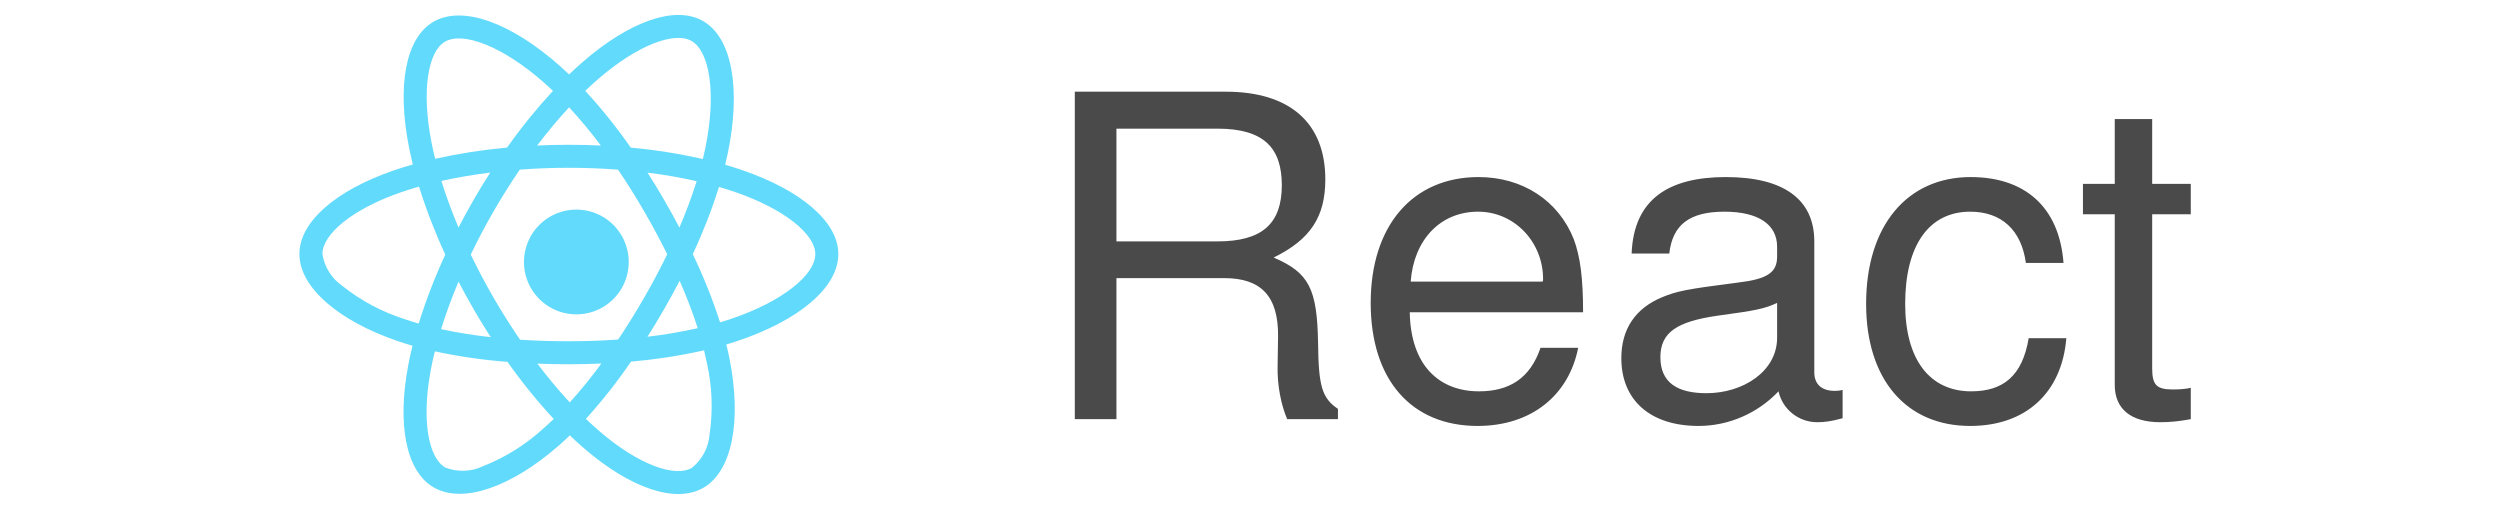
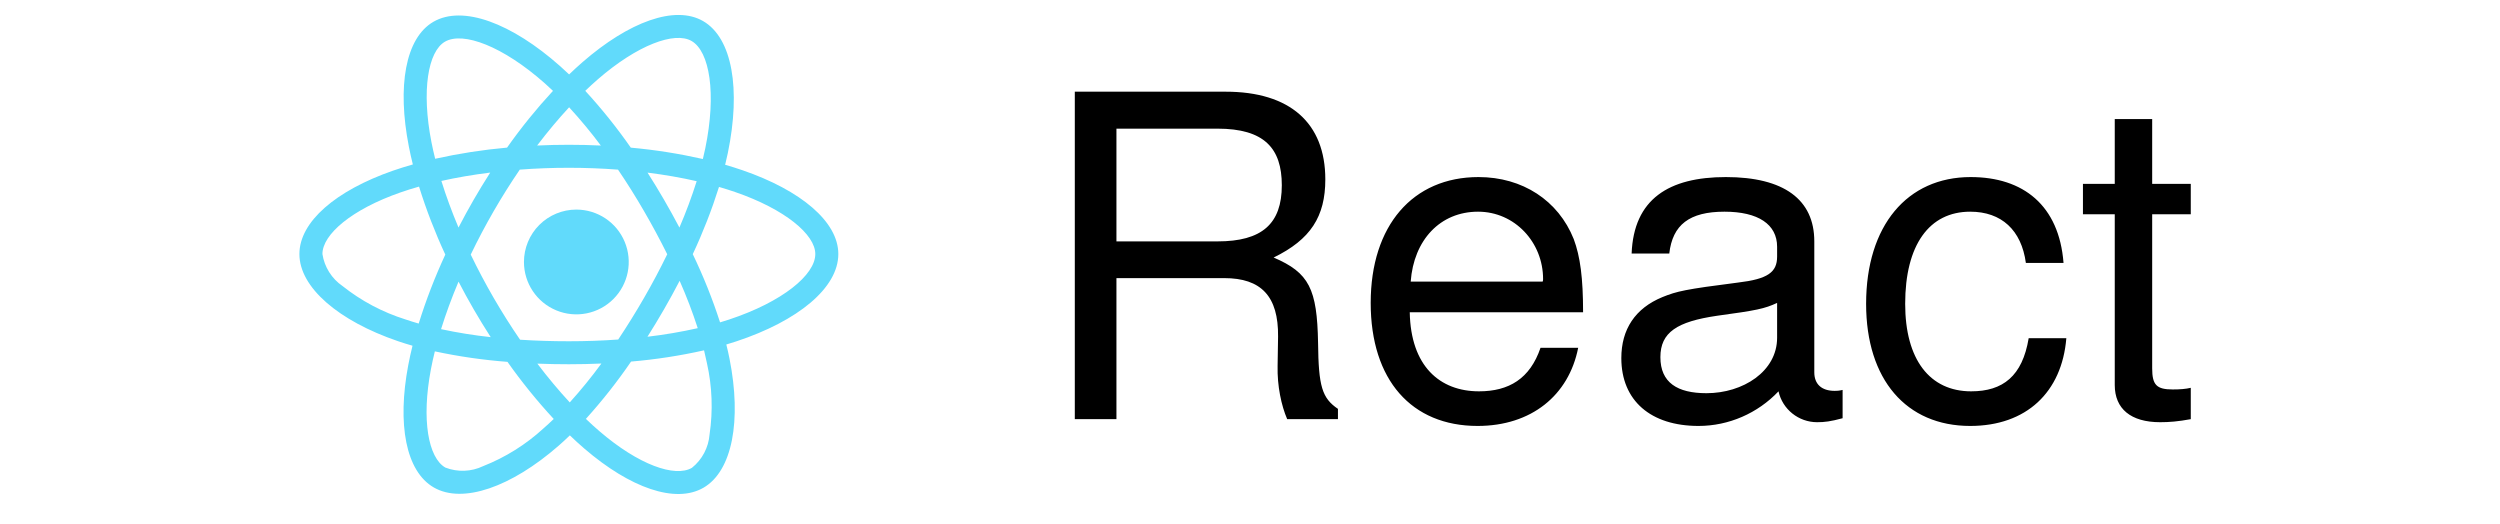
<svg xmlns="http://www.w3.org/2000/svg" width="167px" height="35px" viewBox="0 0 167 35" version="1.1">
  <defs />
  <g id="reactl" stroke="none" stroke-width="1" fill="none" fill-rule="evenodd">
-     <text id="React" font-family="HelveticaNeue, Helvetica Neue" font-size="30" font-weight="normal" fill="#4A4A4A">
+     <text id="React" font-family="HelveticaNeue, Helvetica Neue" font-size="30" font-weight="normal" fill="#000000">
      <tspan x="69" y="28">React</tspan>
    </text>
    <g id="r" transform="translate(20, 1)" fill="#61DAFB" fill-rule="nonzero">
      <path d="M29.599,10.372 C29.216,10.24 28.83,10.119 28.44,10.007 C28.505,9.745 28.565,9.482 28.62,9.217 C29.497,4.963 28.923,1.536 26.964,0.407 C25.087,-0.675 22.015,0.453 18.913,3.15 C18.607,3.417 18.309,3.691 18.017,3.972 C17.821,3.785 17.622,3.602 17.42,3.422 C14.169,0.538 10.911,-0.677 8.954,0.454 C7.078,1.539 6.522,4.762 7.312,8.793 C7.39,9.193 7.479,9.59 7.578,9.985 C7.117,10.116 6.672,10.255 6.245,10.403 C2.434,11.731 0,13.812 0,15.97 C0,18.199 2.613,20.435 6.583,21.79 C6.905,21.899 7.229,22.001 7.556,22.094 C7.45,22.519 7.356,22.947 7.274,23.378 C6.521,27.34 7.109,30.486 8.98,31.564 C10.913,32.678 14.156,31.533 17.315,28.775 C17.565,28.557 17.815,28.326 18.066,28.083 C18.382,28.388 18.707,28.683 19.04,28.97 C22.099,31.6 25.121,32.662 26.991,31.581 C28.922,30.464 29.549,27.085 28.734,22.973 C28.672,22.659 28.6,22.339 28.518,22.012 C28.746,21.945 28.969,21.875 29.188,21.803 C33.315,20.437 36,18.229 36,15.97 C36,13.804 33.487,11.709 29.599,10.372 Z M19.923,4.309 C22.581,1.999 25.065,1.086 26.196,1.738 C27.402,2.433 27.871,5.234 27.113,8.907 C27.064,9.147 27.01,9.385 26.951,9.622 C25.365,9.263 23.757,9.009 22.138,8.863 C21.21,7.531 20.193,6.263 19.095,5.068 C19.364,4.808 19.64,4.556 19.923,4.309 Z M10.63,17.813 C10.955,18.442 11.295,19.062 11.65,19.674 C12.012,20.299 12.389,20.915 12.78,21.521 C11.666,21.401 10.559,21.223 9.463,20.988 C9.781,19.963 10.172,18.897 10.63,17.813 Z M10.628,14.2 C10.18,13.138 9.797,12.095 9.484,11.087 C10.511,10.858 11.606,10.67 12.748,10.528 C12.366,11.123 11.998,11.727 11.644,12.34 C11.291,12.952 10.952,13.572 10.628,14.2 Z M11.445,16.007 C11.919,15.021 12.43,14.055 12.977,13.107 L12.977,13.107 C13.523,12.16 14.105,11.235 14.722,10.331 C15.793,10.25 16.89,10.208 18,10.208 C19.115,10.208 20.214,10.251 21.284,10.332 C21.895,11.234 22.473,12.156 23.019,13.099 C23.567,14.044 24.085,15.006 24.571,15.985 C24.09,16.973 23.574,17.944 23.024,18.896 L23.024,18.896 C22.478,19.843 21.903,20.771 21.297,21.68 C20.229,21.756 19.125,21.796 18,21.796 C16.88,21.796 15.79,21.761 14.741,21.693 C14.119,20.786 13.533,19.856 12.981,18.905 C12.433,17.958 11.921,16.992 11.445,16.007 L11.445,16.007 Z M24.356,19.664 C24.718,19.036 25.066,18.401 25.4,17.758 C25.858,18.791 26.261,19.847 26.609,20.922 C25.5,21.171 24.379,21.362 23.251,21.494 C23.631,20.891 24,20.281 24.356,19.664 L24.356,19.664 Z M25.385,14.201 C25.053,13.57 24.708,12.946 24.35,12.329 C23.998,11.722 23.633,11.122 23.255,10.531 C24.404,10.675 25.504,10.868 26.538,11.104 C26.206,12.155 25.821,13.188 25.385,14.201 L25.385,14.201 Z M18.017,6.167 C18.766,6.982 19.473,7.835 20.136,8.722 C18.718,8.655 17.3,8.655 15.881,8.721 C16.58,7.8 17.297,6.944 18.017,6.167 Z M9.724,1.784 C10.929,1.087 13.592,2.081 16.399,4.571 C16.578,4.73 16.759,4.896 16.939,5.069 C15.834,6.264 14.81,7.53 13.872,8.86 C12.257,9.005 10.652,9.254 9.069,9.606 C8.977,9.239 8.894,8.87 8.821,8.498 L8.821,8.498 C8.144,5.044 8.594,2.438 9.724,1.784 Z M7.969,20.614 C7.671,20.529 7.374,20.436 7.08,20.336 C5.556,19.857 4.132,19.102 2.882,18.108 C2.157,17.611 1.671,16.837 1.538,15.97 C1.538,14.66 3.492,12.99 6.752,11.854 C7.161,11.712 7.574,11.582 7.991,11.465 C8.475,13.016 9.061,14.533 9.746,16.007 C9.052,17.502 8.459,19.041 7.969,20.614 Z M16.303,27.618 C15.126,28.698 13.76,29.552 12.273,30.138 L12.273,30.138 C11.481,30.517 10.567,30.551 9.748,30.233 C8.613,29.579 8.141,27.053 8.785,23.665 C8.861,23.264 8.949,22.866 9.048,22.471 C10.647,22.814 12.268,23.048 13.899,23.172 C14.844,24.51 15.877,25.784 16.989,26.987 C16.766,27.203 16.537,27.413 16.303,27.618 Z M18.06,25.881 C17.331,25.095 16.604,24.226 15.894,23.291 C16.583,23.318 17.285,23.332 18,23.332 C18.734,23.332 19.458,23.316 20.173,23.284 C19.514,24.185 18.808,25.052 18.06,25.881 L18.06,25.881 Z M27.399,28.019 C27.331,28.894 26.905,29.702 26.22,30.251 C25.085,30.908 22.659,30.055 20.043,27.805 C19.743,27.547 19.441,27.273 19.137,26.981 C20.228,25.774 21.237,24.495 22.155,23.153 C23.796,23.014 25.425,22.763 27.031,22.402 C27.104,22.698 27.169,22.988 27.226,23.272 C27.574,24.83 27.633,26.439 27.399,28.019 L27.399,28.019 Z M28.704,20.345 L28.704,20.345 C28.507,20.41 28.305,20.473 28.1,20.534 C27.596,18.975 26.987,17.453 26.277,15.977 C26.96,14.521 27.545,13.021 28.029,11.487 C28.397,11.594 28.754,11.706 29.099,11.825 C32.43,12.97 34.462,14.664 34.462,15.97 C34.462,17.36 32.268,19.165 28.704,20.345 L28.704,20.345 Z" id="Shape" />
      <path d="M18.5,13 C19.915,13 21.192,13.853 21.733,15.161 C22.275,16.468 21.976,17.974 20.975,18.975 C19.974,19.976 18.468,20.275 17.161,19.733 C15.853,19.192 15,17.915 15,16.5 C15,15.572 15.369,14.681 16.025,14.025 C16.681,13.369 17.572,13 18.5,13" id="Shape" />
    </g>
  </g>
</svg>
